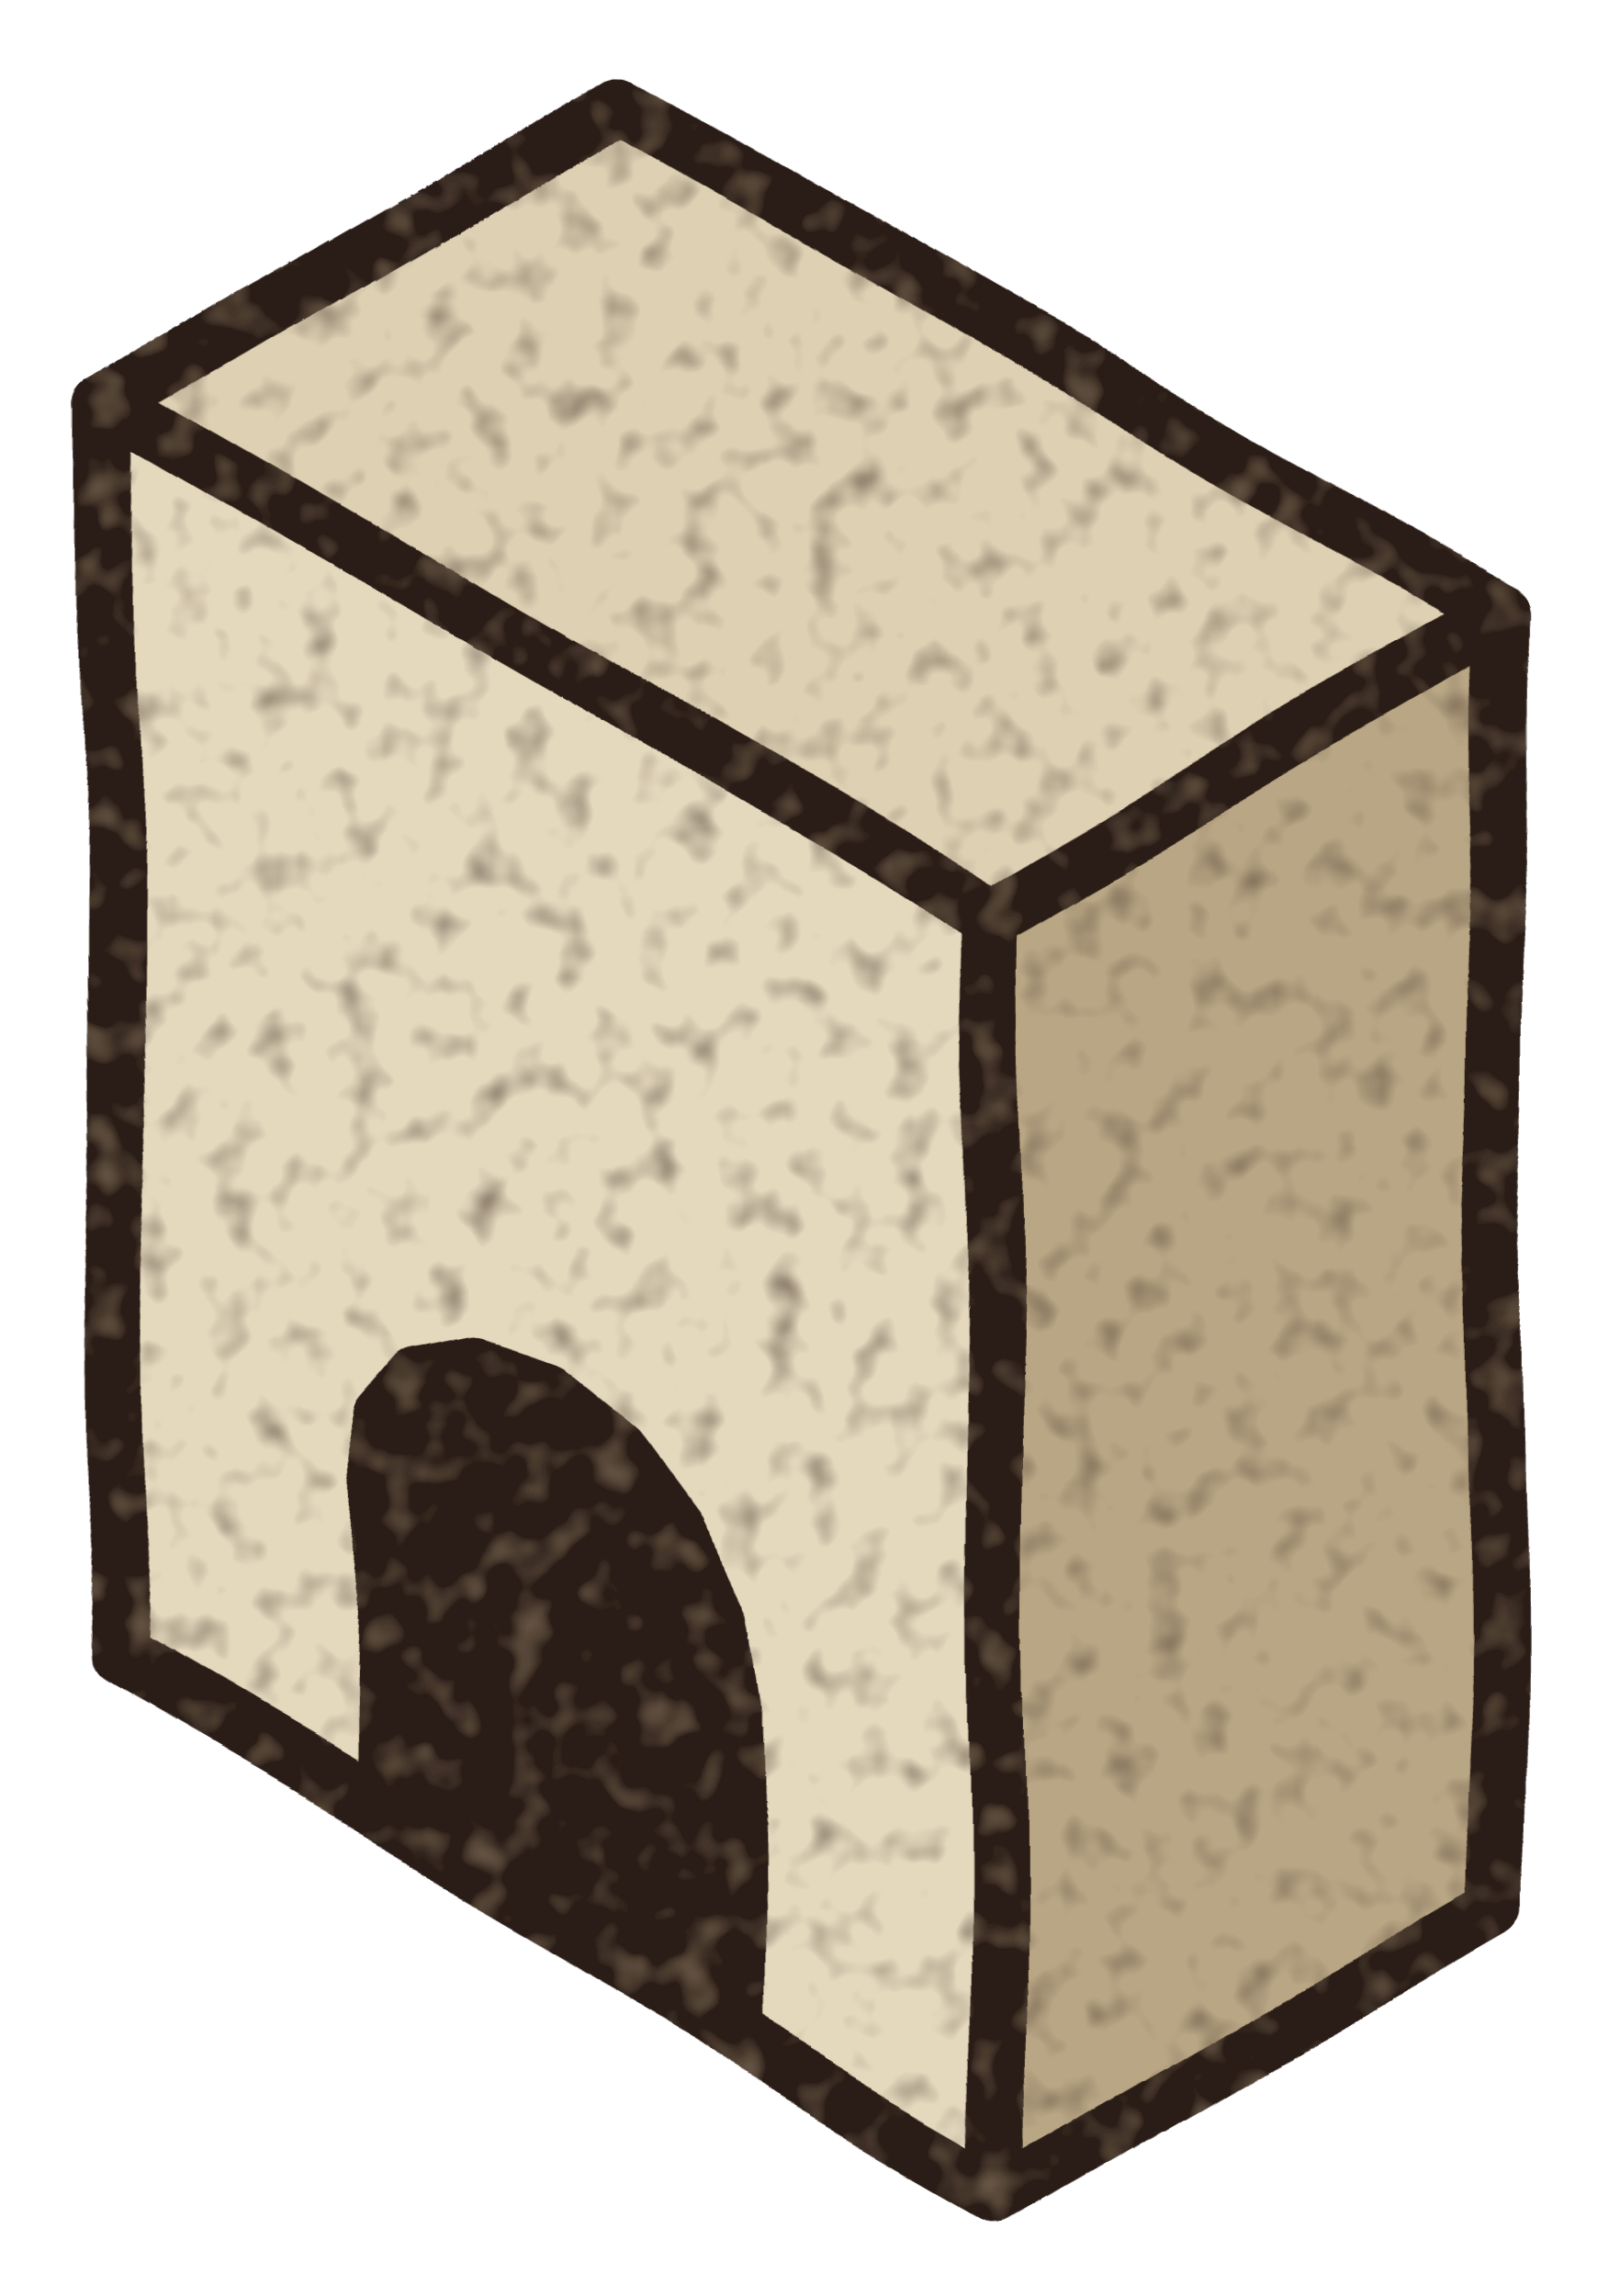
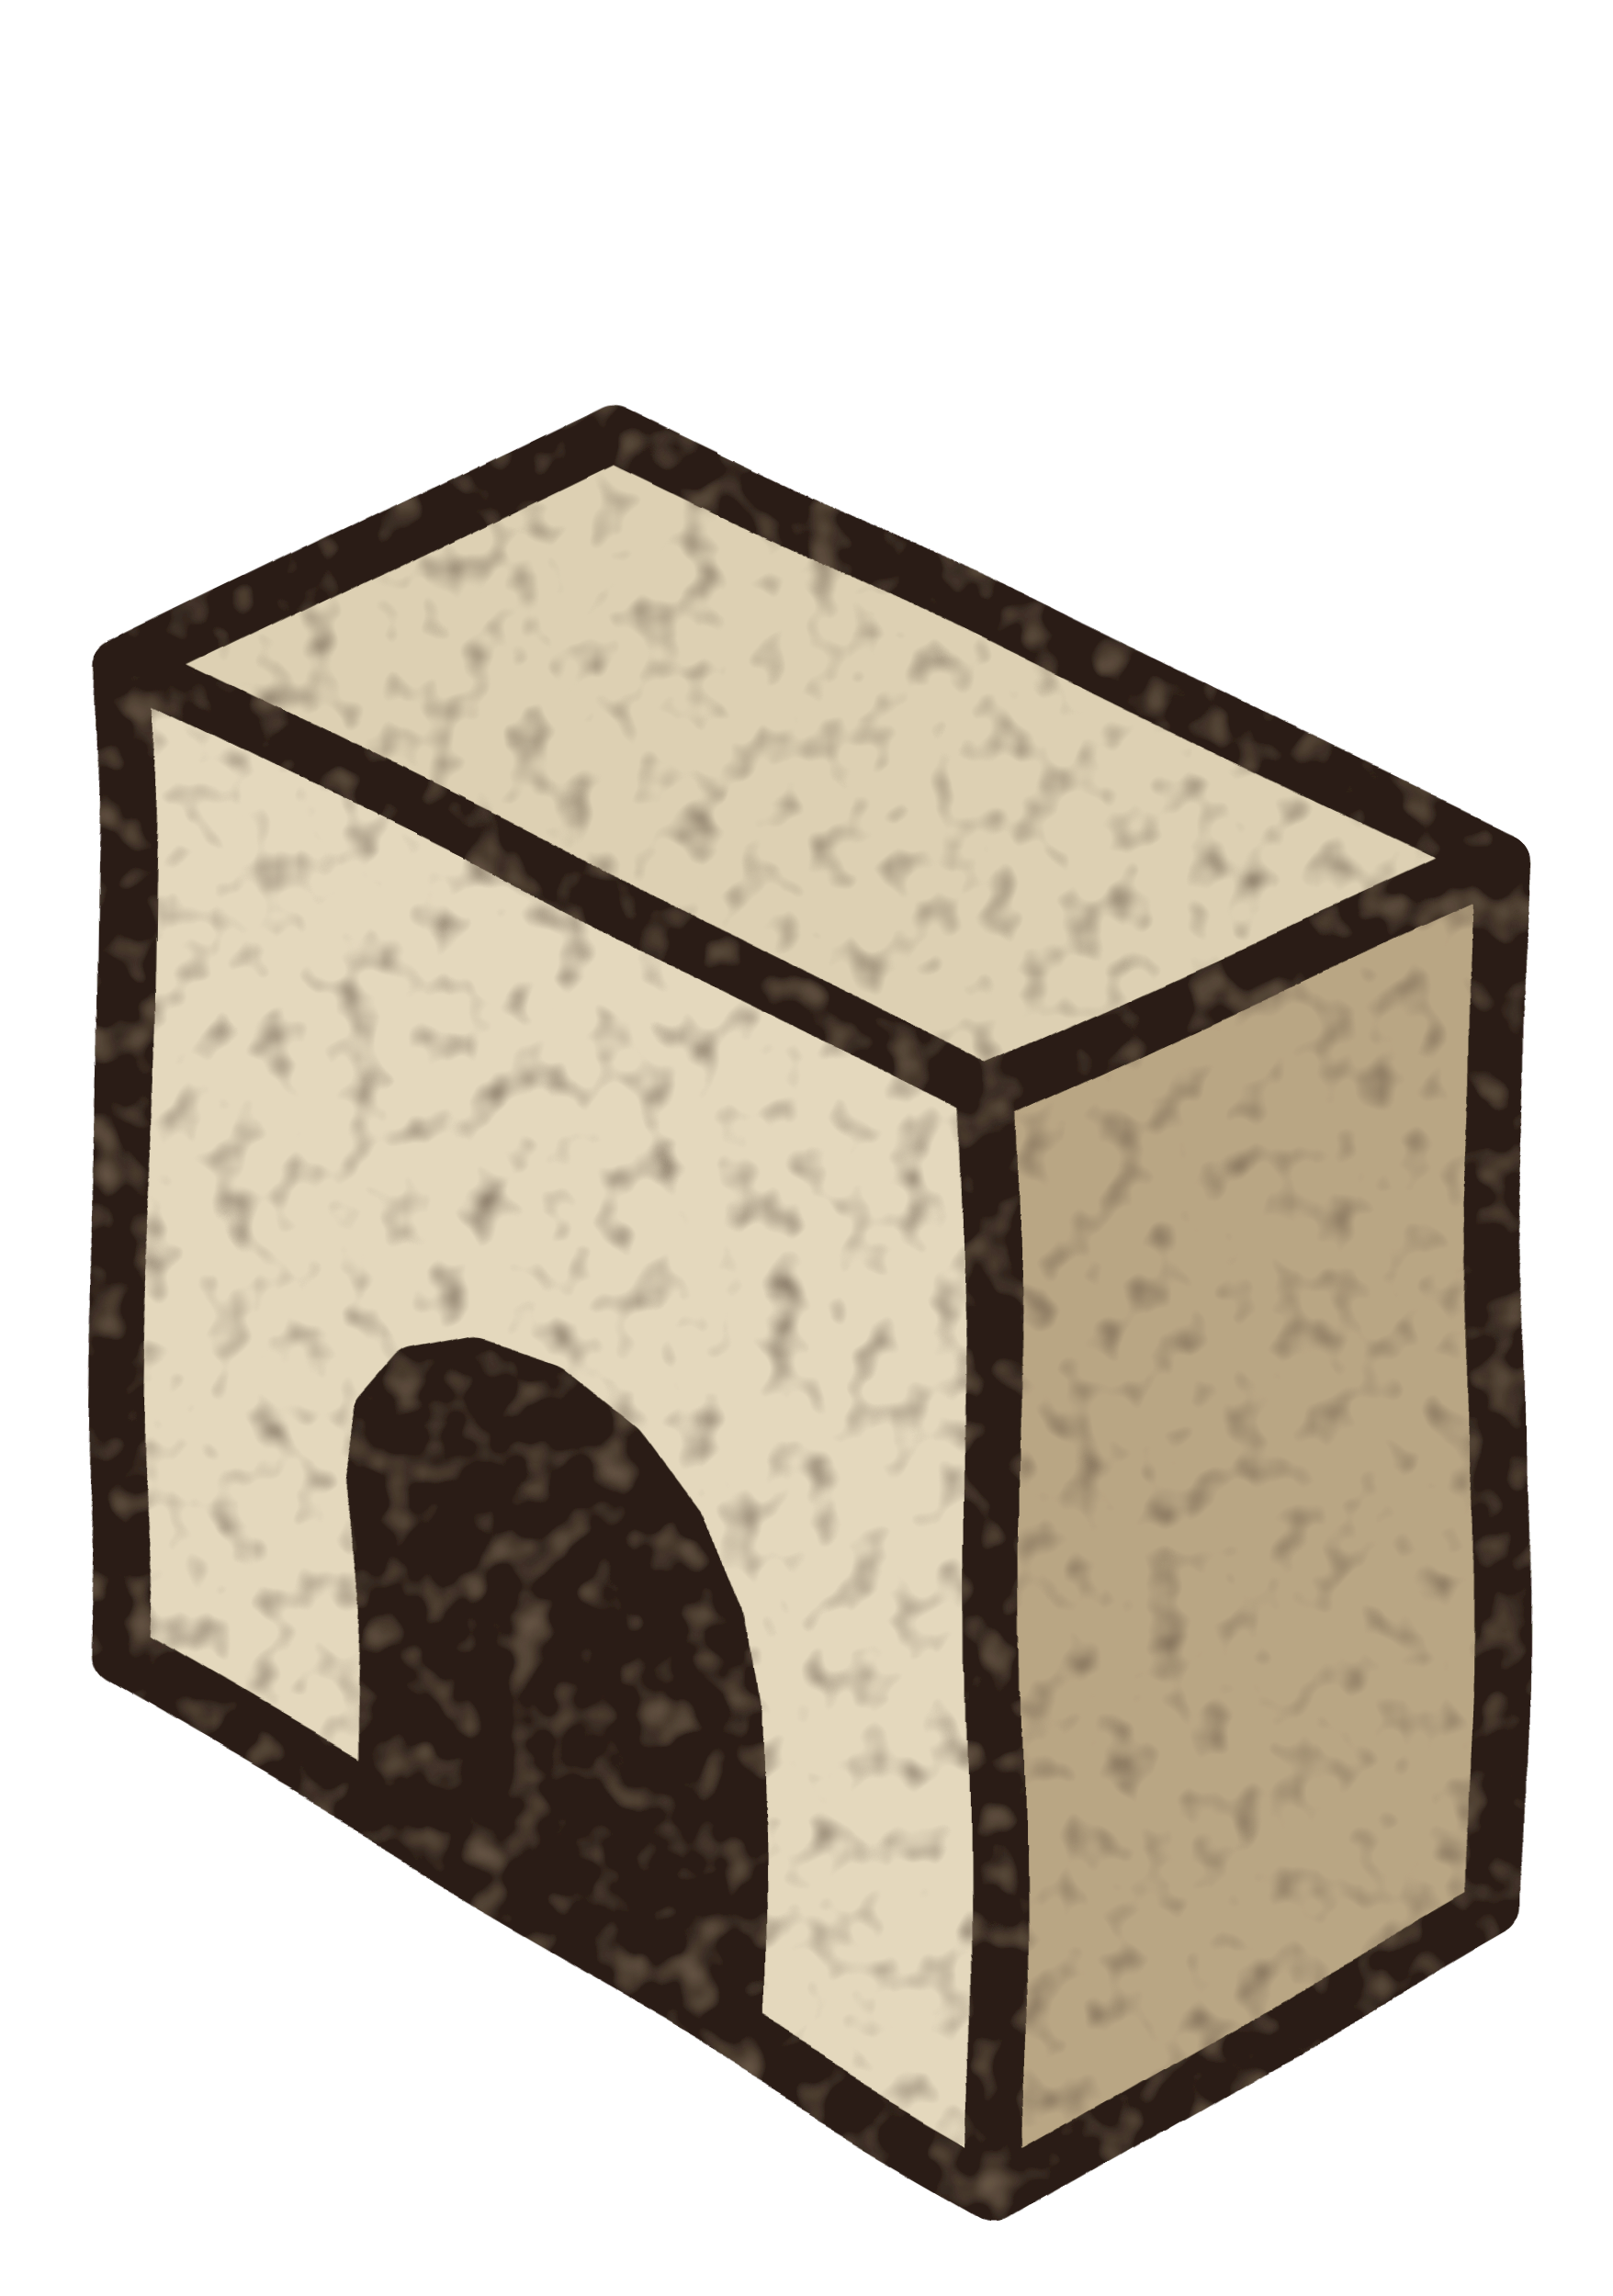
- <svg xmlns="http://www.w3.org/2000/svg" width="94.78" height="135.3" viewBox="0 0 31.59 45.1" data-footprint="2 1" data-origin="16.23 34.8" fill="none" stroke="#2a1e16" stroke-width="1.1" stroke-linecap="round" stroke-linejoin="round">
+ <svg xmlns="http://www.w3.org/2000/svg" width="95.01" height="135.33" viewBox="0 0 31.67 45.11" data-footprint="2 1" data-origin="16.23 34.8" fill="none" stroke="#2a1e16" stroke-width="1.1" stroke-linecap="round" stroke-linejoin="round" data-edited="true">
  <defs>
    <filter id="hand" x="-4%" y="-4%" width="108%" height="108%">
      <feTurbulence type="fractalNoise" baseFrequency="0.07" numOctaves="2" seed="4" result="warp" />
      <feDisplacementMap in="SourceGraphic" in2="warp" scale="1.3" xChannelSelector="R" yChannelSelector="G" result="wobble" />
      <feTurbulence type="fractalNoise" baseFrequency="1.2" numOctaves="2" seed="9" result="grain" />
      <feColorMatrix in="grain" type="matrix" values="0 0 0 0 0.16 0 0 0 0 0.11 0 0 0 0 0.07 2.2 0 0 0 -1.18" result="specks" />
      <feComposite in="specks" in2="wobble" operator="in" result="speckled" />
      <feMerge>
        <feMergeNode in="wobble" />
        <feMergeNode in="speckled" />
      </feMerge>
    </filter>
  </defs>
  <g class="part" filter="url(#hand)">
-     <path data-layer="walls" fill="#b9a684" d="M29.39 37.2L19.52 42.9L19.52 17.9L29.39 12.2Z" />
-     <path data-layer="walls" fill="#e4d8bd" d="M19.52 42.9L2.2 32.9L2.2 7.9L19.52 17.9Z" />
-     <path data-layer="walls" fill="#ddd0b3" d="M12.07 2.2L29.39 12.2L19.52 17.9L2.2 7.9Z" />
+     <path data-layer="walls" fill="#b9a684" d="M29.39 37.2L19.52 42.9L19.45 21.41L29.46 16.82Z" />
+     <path data-layer="walls" fill="#e4d8bd" d="M19.52 42.9L2.2 32.9L2.46 13.09L19.45 21.41Z" />
+     <path data-layer="walls" fill="#ddd0b3" d="M12.07 8.43L29.46 16.82L19.45 21.41L2.46 13.09Z" />
    <path data-layer="gate" fill="#2a1e16" d="M7.4 35.9L7.4 29.4L7.66 28.02L8.41 27.16L9.53 26.94L10.86 27.4L12.19 28.47L13.31 29.99L14.06 31.72L14.32 33.4L14.32 39.9Z" />
  </g>
</svg>
